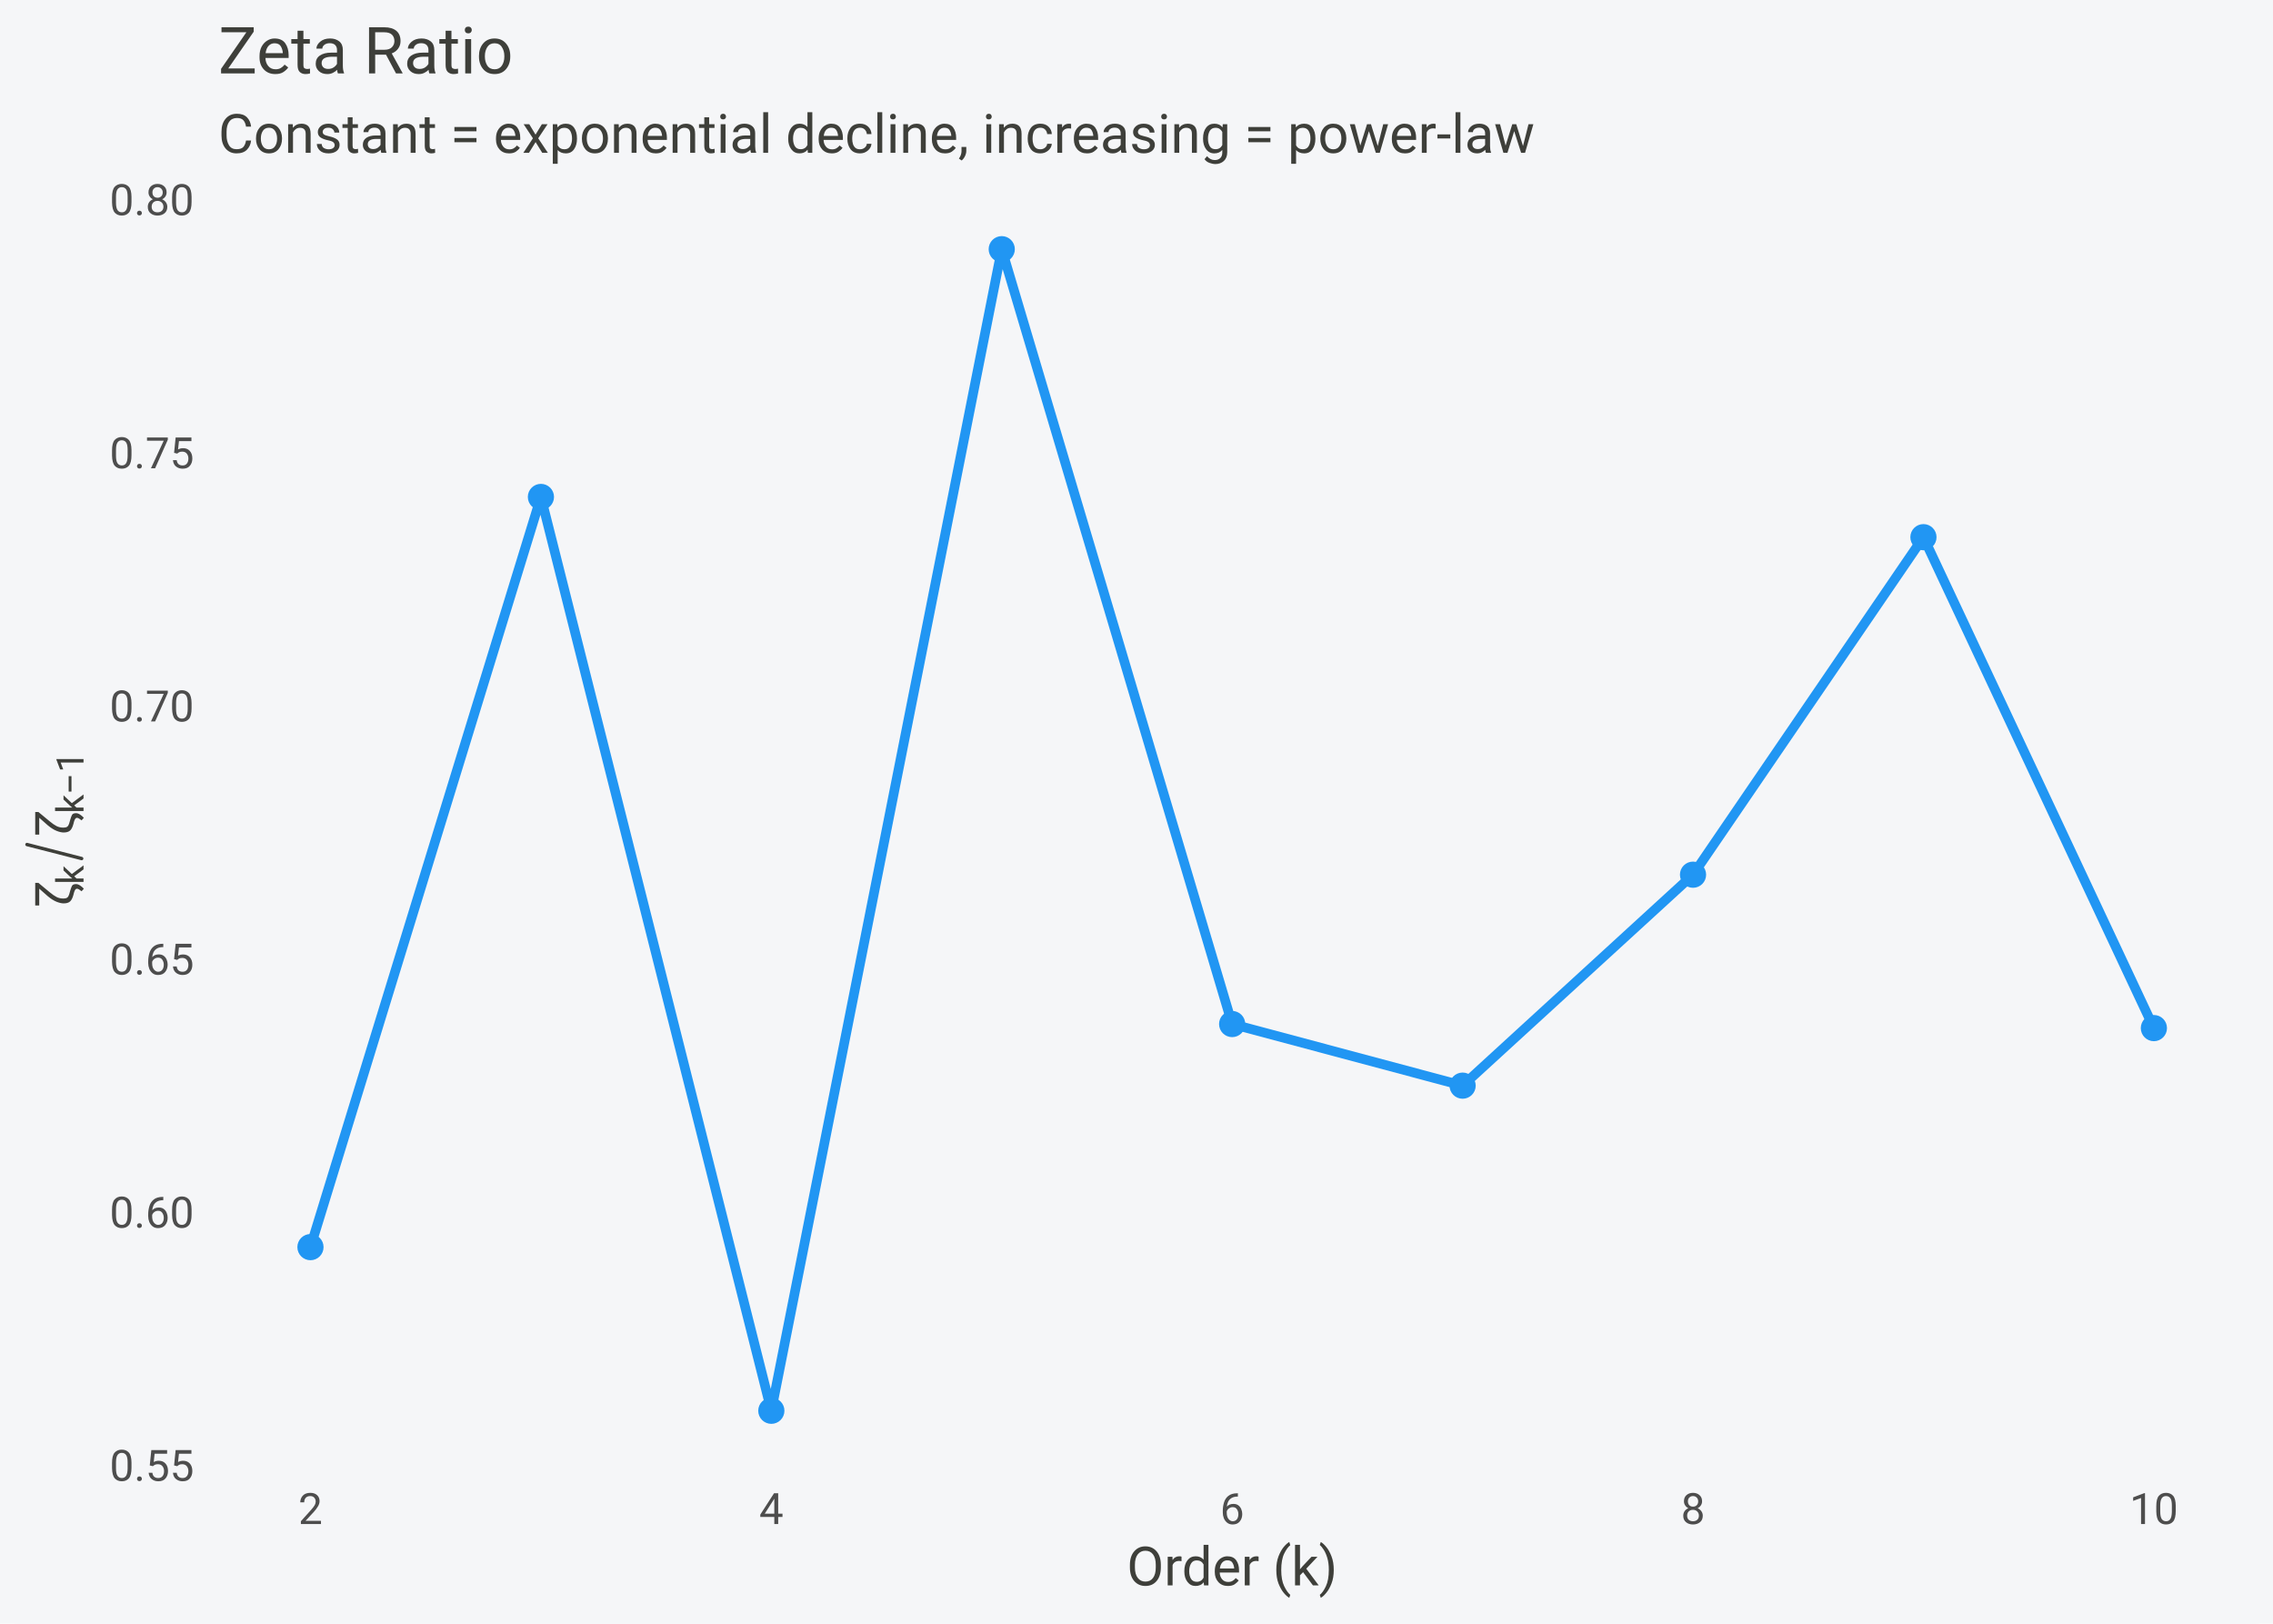
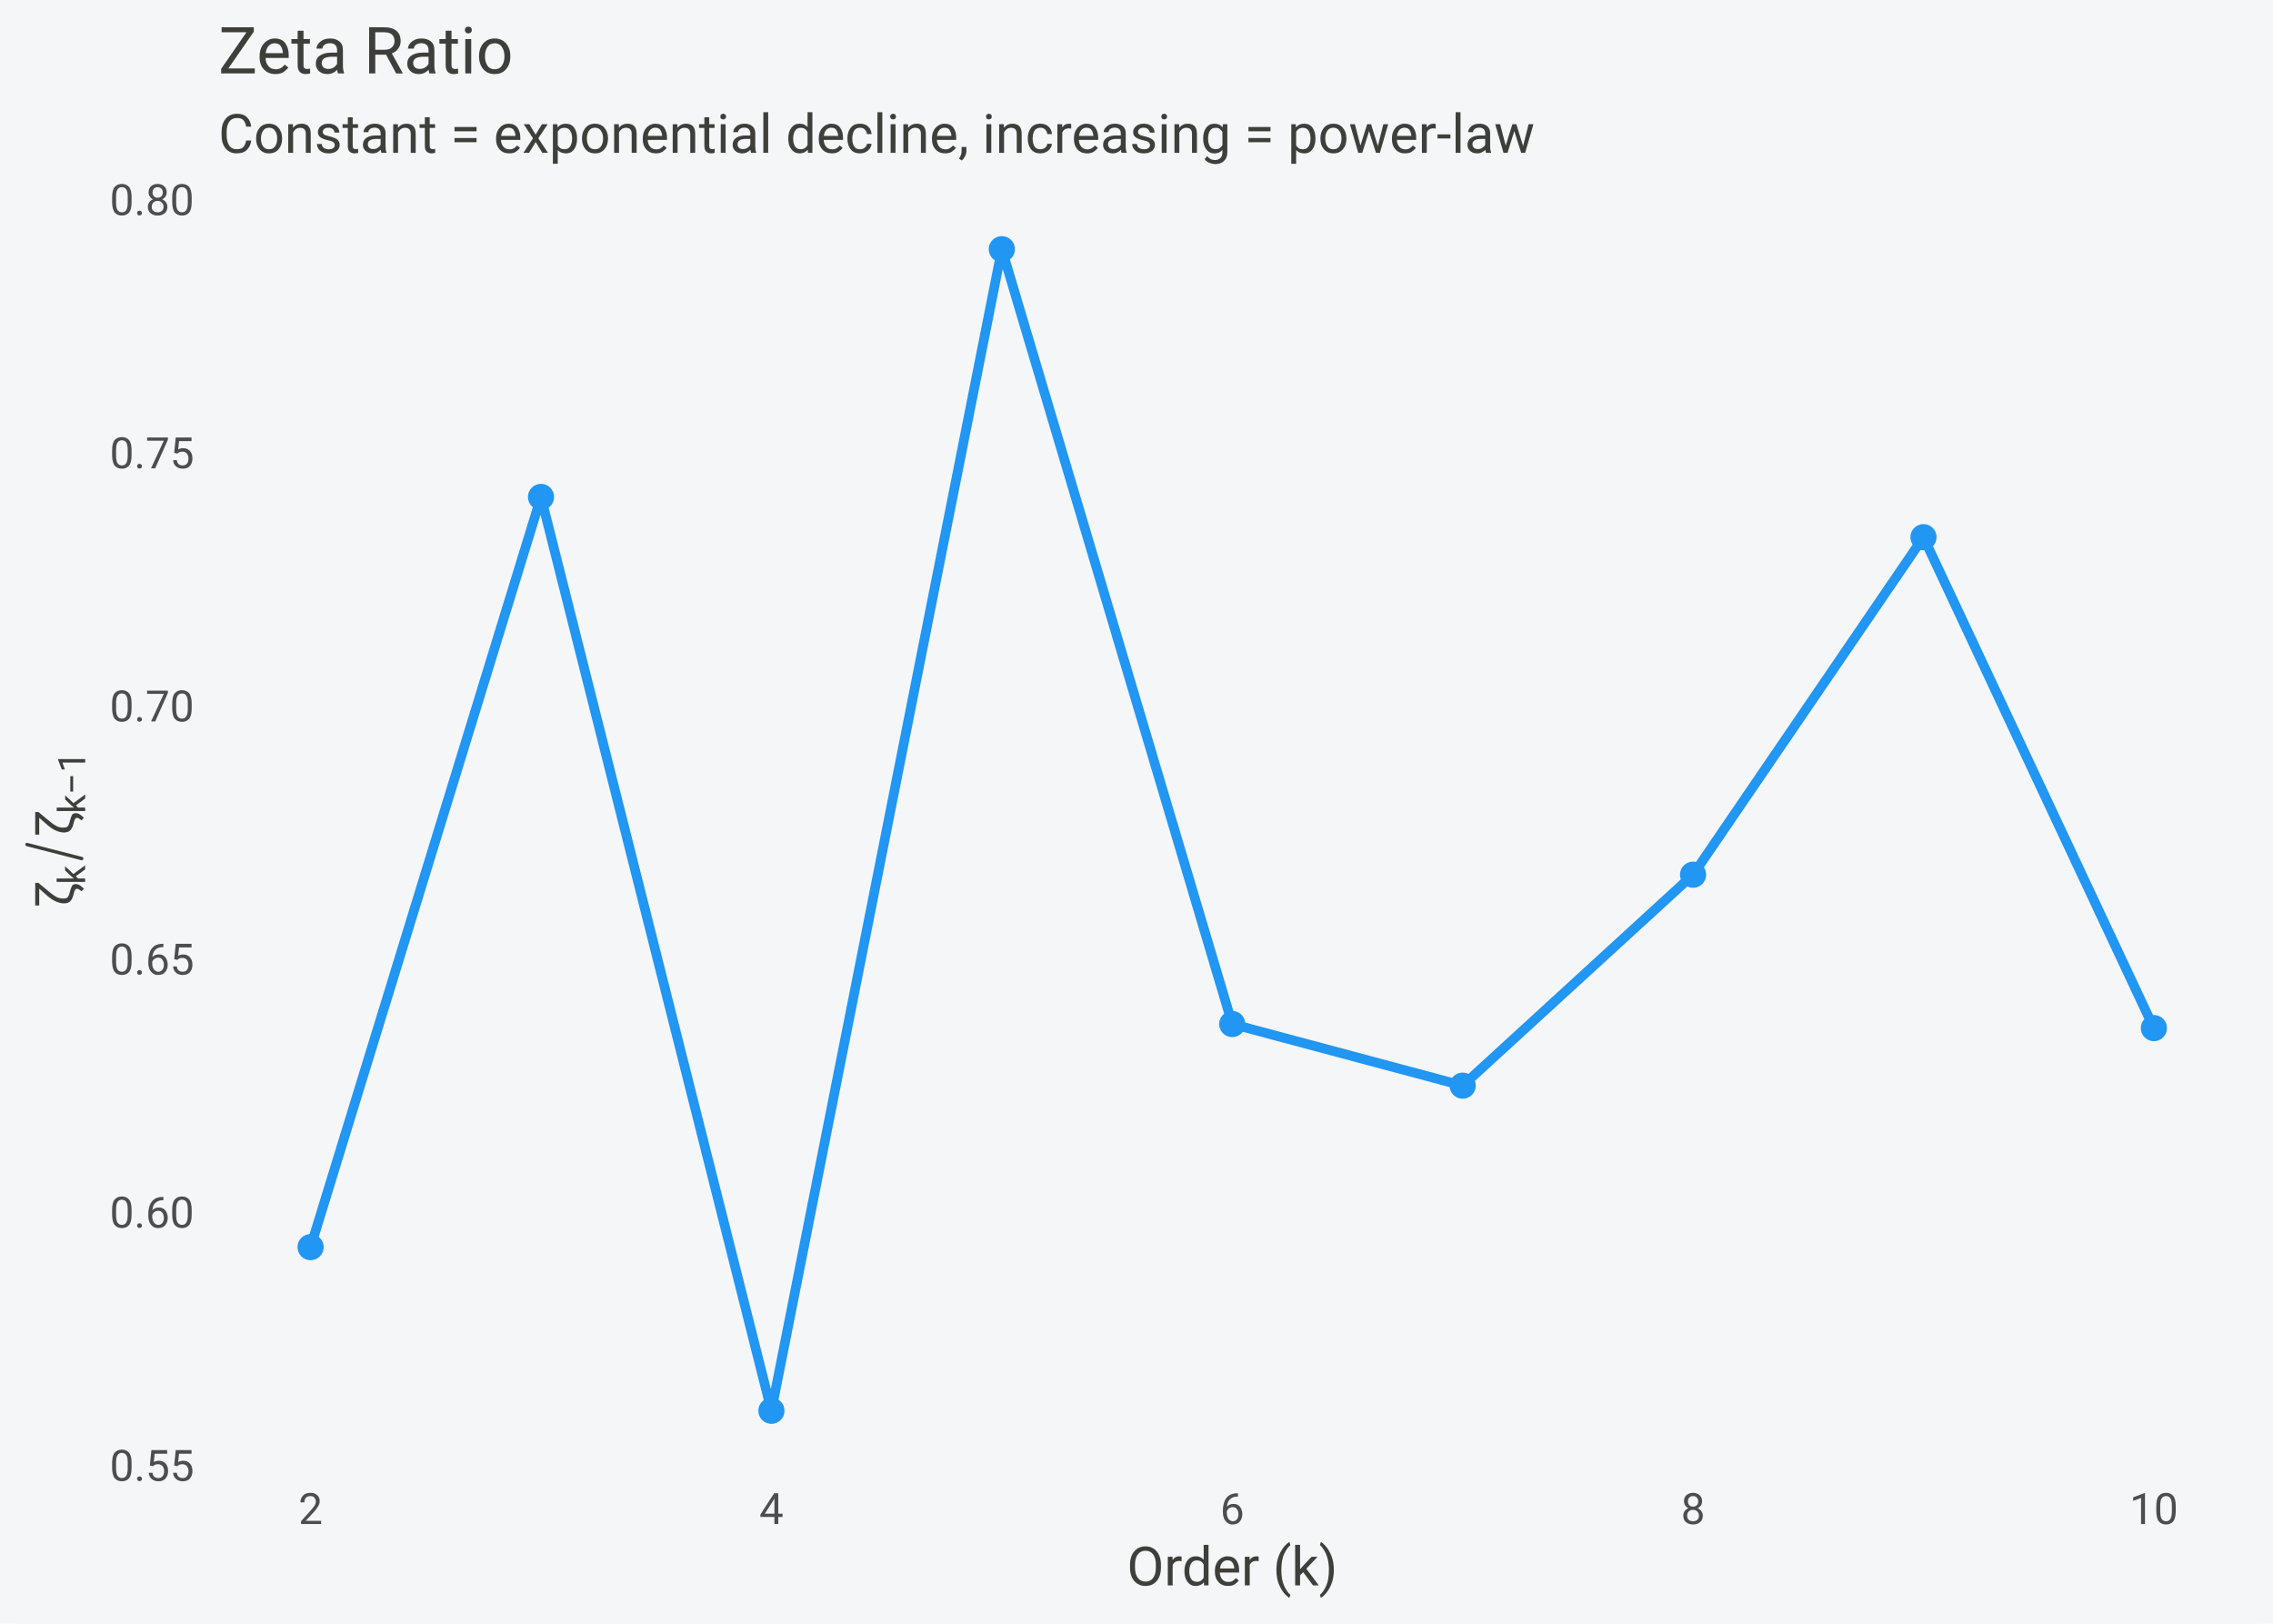
<svg xmlns="http://www.w3.org/2000/svg" width="504.00pt" height="360.00pt" viewBox="0 0 504.00 360.00">
  <g class="svglite">
    <defs>
      <style type="text/css">
    /* theme-aware-processed */
    .svglite line, .svglite polyline, .svglite polygon, .svglite path, .svglite circle {
      fill: none;
      stroke: #3E3F3A;
      stroke-linecap: round;
      stroke-linejoin: round;
      stroke-miterlimit: 10.00;
    }
    .svglite &gt; g &gt; rect {
      fill: none;
      stroke: #3E3F3A;
      stroke-linecap: round;
      stroke-linejoin: round;
      stroke-miterlimit: 10.00;
    }
    .svglite text {
      white-space: pre;
      fill: #3E3F3A;
    }
    .svglite g.glyphgroup path {
      fill: inherit;
      stroke: none;
    }
  </style>
    </defs>
    <rect width="100%" height="100%" style="stroke: none; fill: #F5F6F8;" />
    <defs>
      <clipPath id="cpMC4wMHw1MDQuMDB8MC4wMHwzNjAuMDA=">
        <rect x="0.00" y="0.00" width="504.00" height="360.00" />
      </clipPath>
    </defs>
    <g clip-path="url(#cpMC4wMHw1MDQuMDB8MC4wMHwzNjAuMDA=)">
-       <rect rx="4" x="0" y="0.00" width="504.00" height="360.00" style="stroke-width: 1.16; stroke: none; fill: #F5F6F8;" />
+       <rect rx="4" x="0.00" y="0.00" width="504.00" height="360.00" style="stroke-width: 1.16; stroke: none; fill: #F5F6F8;" />
    </g>
    <defs>
-       <clipPath id="cpNDguNDF8NDk4LjAyfDQyLjM4fDMyNS42NQ==">
-         <rect x="48.41" y="42.38" width="449.62" height="283.28" />
+       <clipPath id="cpNDguNDN8NDk4LjAyfDQyLjM4fDMyNS42NQ==">
+         <rect x="48.43" y="42.38" width="449.59" height="283.28" />
      </clipPath>
    </defs>
-     <g clip-path="url(#cpNDguNDF8NDk4LjAyfDQyLjM4fDMyNS42NQ==)">
-       <polyline points="68.84,276.50 119.94,110.18 171.03,312.78 222.12,55.25 273.21,227.04 324.31,240.70 375.40,193.93 426.49,119.10 477.59,227.94 " style="stroke-width: 2.13; stroke: #2196F3; stroke-linecap: butt;" />
-       <circle cx="68.84" cy="276.50" r="2.52" style="stroke-width: 0.77; stroke: #2196F3; fill: #2196F3;" />
-       <circle cx="119.94" cy="110.18" r="2.52" style="stroke-width: 0.77; stroke: #2196F3; fill: #2196F3;" />
-       <circle cx="171.03" cy="312.78" r="2.52" style="stroke-width: 0.77; stroke: #2196F3; fill: #2196F3;" />
-       <circle cx="222.12" cy="55.25" r="2.52" style="stroke-width: 0.77; stroke: #2196F3; fill: #2196F3;" />
-       <circle cx="273.21" cy="227.04" r="2.52" style="stroke-width: 0.77; stroke: #2196F3; fill: #2196F3;" />
-       <circle cx="324.31" cy="240.70" r="2.52" style="stroke-width: 0.77; stroke: #2196F3; fill: #2196F3;" />
-       <circle cx="375.40" cy="193.93" r="2.52" style="stroke-width: 0.77; stroke: #2196F3; fill: #2196F3;" />
-       <circle cx="426.49" cy="119.10" r="2.52" style="stroke-width: 0.77; stroke: #2196F3; fill: #2196F3;" />
+     <g clip-path="url(#cpNDguNDN8NDk4LjAyfDQyLjM4fDMyNS42NQ==)">
+       <polyline points="68.87,276.50 119.96,110.18 171.05,312.78 222.14,55.25 273.23,227.04 324.32,240.70 375.41,193.93 426.50,119.10 477.59,227.94 " style="stroke-width: 2.13; stroke: #2196F3; stroke-linecap: butt;" />
+       <circle cx="68.87" cy="276.50" r="2.52" style="stroke-width: 0.77; stroke: #2196F3; fill: #2196F3;" />
+       <circle cx="119.96" cy="110.18" r="2.52" style="stroke-width: 0.77; stroke: #2196F3; fill: #2196F3;" />
+       <circle cx="171.05" cy="312.78" r="2.52" style="stroke-width: 0.77; stroke: #2196F3; fill: #2196F3;" />
+       <circle cx="222.14" cy="55.25" r="2.52" style="stroke-width: 0.77; stroke: #2196F3; fill: #2196F3;" />
+       <circle cx="273.23" cy="227.04" r="2.52" style="stroke-width: 0.77; stroke: #2196F3; fill: #2196F3;" />
+       <circle cx="324.32" cy="240.70" r="2.52" style="stroke-width: 0.77; stroke: #2196F3; fill: #2196F3;" />
+       <circle cx="375.41" cy="193.93" r="2.52" style="stroke-width: 0.77; stroke: #2196F3; fill: #2196F3;" />
+       <circle cx="426.50" cy="119.10" r="2.52" style="stroke-width: 0.77; stroke: #2196F3; fill: #2196F3;" />
      <circle cx="477.59" cy="227.94" r="2.52" style="stroke-width: 0.77; stroke: #2196F3; fill: #2196F3;" />
    </g>
    <g clip-path="url(#cpMC4wMHw1MDQuMDB8MC4wMHwzNjAuMDA=)">
-       <text x="43.03" y="328.32" text-anchor="end" style="font-size: 9.60px;fill: #4D4D4D; font-family: &quot;Roboto&quot;, -apple-system, BlinkMacSystemFont, &quot;Segoe UI&quot;, system-ui, sans-serif;" textLength="18.66px" lengthAdjust="spacingAndGlyphs">0.55</text>
-       <text x="43.03" y="272.19" text-anchor="end" style="font-size: 9.60px;fill: #4D4D4D; font-family: &quot;Roboto&quot;, -apple-system, BlinkMacSystemFont, &quot;Segoe UI&quot;, system-ui, sans-serif;" textLength="18.66px" lengthAdjust="spacingAndGlyphs">0.60</text>
-       <text x="43.03" y="216.07" text-anchor="end" style="font-size: 9.60px;fill: #4D4D4D; font-family: &quot;Roboto&quot;, -apple-system, BlinkMacSystemFont, &quot;Segoe UI&quot;, system-ui, sans-serif;" textLength="18.66px" lengthAdjust="spacingAndGlyphs">0.65</text>
-       <text x="43.03" y="159.95" text-anchor="end" style="font-size: 9.60px;fill: #4D4D4D; font-family: &quot;Roboto&quot;, -apple-system, BlinkMacSystemFont, &quot;Segoe UI&quot;, system-ui, sans-serif;" textLength="18.66px" lengthAdjust="spacingAndGlyphs">0.70</text>
-       <text x="43.03" y="103.82" text-anchor="end" style="font-size: 9.60px;fill: #4D4D4D; font-family: &quot;Roboto&quot;, -apple-system, BlinkMacSystemFont, &quot;Segoe UI&quot;, system-ui, sans-serif;" textLength="18.66px" lengthAdjust="spacingAndGlyphs">0.75</text>
-       <text x="43.03" y="47.70" text-anchor="end" style="font-size: 9.60px;fill: #4D4D4D; font-family: &quot;Roboto&quot;, -apple-system, BlinkMacSystemFont, &quot;Segoe UI&quot;, system-ui, sans-serif;" textLength="18.66px" lengthAdjust="spacingAndGlyphs">0.80</text>
-       <text x="68.84" y="337.90" text-anchor="middle" style="font-size: 9.60px;fill: #4D4D4D; font-family: &quot;Roboto&quot;, -apple-system, BlinkMacSystemFont, &quot;Segoe UI&quot;, system-ui, sans-serif;" textLength="5.33px" lengthAdjust="spacingAndGlyphs">2</text>
-       <text x="171.03" y="337.90" text-anchor="middle" style="font-size: 9.60px;fill: #4D4D4D; font-family: &quot;Roboto&quot;, -apple-system, BlinkMacSystemFont, &quot;Segoe UI&quot;, system-ui, sans-serif;" textLength="5.33px" lengthAdjust="spacingAndGlyphs">4</text>
-       <text x="273.21" y="337.90" text-anchor="middle" style="font-size: 9.60px;fill: #4D4D4D; font-family: &quot;Roboto&quot;, -apple-system, BlinkMacSystemFont, &quot;Segoe UI&quot;, system-ui, sans-serif;" textLength="5.33px" lengthAdjust="spacingAndGlyphs">6</text>
-       <text x="375.40" y="337.90" text-anchor="middle" style="font-size: 9.60px;fill: #4D4D4D; font-family: &quot;Roboto&quot;, -apple-system, BlinkMacSystemFont, &quot;Segoe UI&quot;, system-ui, sans-serif;" textLength="5.33px" lengthAdjust="spacingAndGlyphs">8</text>
+       <text x="43.05" y="328.32" text-anchor="end" style="font-size: 9.60px;fill: #4D4D4D; font-family: &quot;Roboto&quot;, -apple-system, BlinkMacSystemFont, &quot;Segoe UI&quot;, system-ui, sans-serif;" textLength="18.66px" lengthAdjust="spacingAndGlyphs">0.55</text>
+       <text x="43.05" y="272.19" text-anchor="end" style="font-size: 9.60px;fill: #4D4D4D; font-family: &quot;Roboto&quot;, -apple-system, BlinkMacSystemFont, &quot;Segoe UI&quot;, system-ui, sans-serif;" textLength="18.66px" lengthAdjust="spacingAndGlyphs">0.60</text>
+       <text x="43.05" y="216.07" text-anchor="end" style="font-size: 9.60px;fill: #4D4D4D; font-family: &quot;Roboto&quot;, -apple-system, BlinkMacSystemFont, &quot;Segoe UI&quot;, system-ui, sans-serif;" textLength="18.66px" lengthAdjust="spacingAndGlyphs">0.65</text>
+       <text x="43.05" y="159.95" text-anchor="end" style="font-size: 9.60px;fill: #4D4D4D; font-family: &quot;Roboto&quot;, -apple-system, BlinkMacSystemFont, &quot;Segoe UI&quot;, system-ui, sans-serif;" textLength="18.66px" lengthAdjust="spacingAndGlyphs">0.70</text>
+       <text x="43.05" y="103.82" text-anchor="end" style="font-size: 9.60px;fill: #4D4D4D; font-family: &quot;Roboto&quot;, -apple-system, BlinkMacSystemFont, &quot;Segoe UI&quot;, system-ui, sans-serif;" textLength="18.66px" lengthAdjust="spacingAndGlyphs">0.75</text>
+       <text x="43.05" y="47.70" text-anchor="end" style="font-size: 9.60px;fill: #4D4D4D; font-family: &quot;Roboto&quot;, -apple-system, BlinkMacSystemFont, &quot;Segoe UI&quot;, system-ui, sans-serif;" textLength="18.66px" lengthAdjust="spacingAndGlyphs">0.80</text>
+       <text x="68.87" y="337.90" text-anchor="middle" style="font-size: 9.60px;fill: #4D4D4D; font-family: &quot;Roboto&quot;, -apple-system, BlinkMacSystemFont, &quot;Segoe UI&quot;, system-ui, sans-serif;" textLength="5.33px" lengthAdjust="spacingAndGlyphs">2</text>
+       <text x="171.05" y="337.90" text-anchor="middle" style="font-size: 9.60px;fill: #4D4D4D; font-family: &quot;Roboto&quot;, -apple-system, BlinkMacSystemFont, &quot;Segoe UI&quot;, system-ui, sans-serif;" textLength="5.33px" lengthAdjust="spacingAndGlyphs">4</text>
+       <text x="273.23" y="337.90" text-anchor="middle" style="font-size: 9.60px;fill: #4D4D4D; font-family: &quot;Roboto&quot;, -apple-system, BlinkMacSystemFont, &quot;Segoe UI&quot;, system-ui, sans-serif;" textLength="5.33px" lengthAdjust="spacingAndGlyphs">6</text>
+       <text x="375.41" y="337.90" text-anchor="middle" style="font-size: 9.60px;fill: #4D4D4D; font-family: &quot;Roboto&quot;, -apple-system, BlinkMacSystemFont, &quot;Segoe UI&quot;, system-ui, sans-serif;" textLength="5.33px" lengthAdjust="spacingAndGlyphs">8</text>
      <text x="477.59" y="337.90" text-anchor="middle" style="font-size: 9.60px;fill: #4D4D4D; font-family: &quot;Roboto&quot;, -apple-system, BlinkMacSystemFont, &quot;Segoe UI&quot;, system-ui, sans-serif;" textLength="10.66px" lengthAdjust="spacingAndGlyphs">10</text>
-       <text x="273.21" y="351.50" text-anchor="middle" style="font-size: 12.00px; font-family: &quot;Roboto&quot;, -apple-system, BlinkMacSystemFont, &quot;Segoe UI&quot;, system-ui, sans-serif;" textLength="48.00px" lengthAdjust="spacingAndGlyphs">Order (k)</text>
+       <text x="273.23" y="351.50" text-anchor="middle" style="font-size: 12.00px; font-family: &quot;Roboto&quot;, -apple-system, BlinkMacSystemFont, &quot;Segoe UI&quot;, system-ui, sans-serif;" textLength="48.00px" lengthAdjust="spacingAndGlyphs">Order (k)</text>
      <text transform="translate(16.34,201.40) rotate(-90)" style="font-size: 12.00px; font-family: &quot;Roboto&quot;, -apple-system, BlinkMacSystemFont, &quot;Segoe UI&quot;, system-ui, sans-serif;" textLength="5.30px" lengthAdjust="spacingAndGlyphs">ζ</text>
-       <text transform="translate(18.52,196.11) rotate(-90)" style="font-size: 8.40px; font-family: &quot;Roboto&quot;, -apple-system, BlinkMacSystemFont, &quot;Segoe UI&quot;, system-ui, sans-serif;" textLength="4.20px" lengthAdjust="spacingAndGlyphs">k</text>
+       <text transform="translate(18.87,196.11) rotate(-90)" style="font-size: 8.40px; font-family: &quot;Roboto&quot;, -apple-system, BlinkMacSystemFont, &quot;Segoe UI&quot;, system-ui, sans-serif;" textLength="4.20px" lengthAdjust="spacingAndGlyphs">k</text>
      <polyline points="18.11,190.35 5.98,187.24 " style="stroke-width: 0.75;" />
      <text transform="translate(16.34,185.68) rotate(-90)" style="font-size: 12.00px; font-family: &quot;Roboto&quot;, -apple-system, BlinkMacSystemFont, &quot;Segoe UI&quot;, system-ui, sans-serif;" textLength="5.30px" lengthAdjust="spacingAndGlyphs">ζ</text>
-       <text transform="translate(18.52,180.39) rotate(-90)" style="font-size: 8.40px; font-family: &quot;Roboto&quot;, -apple-system, BlinkMacSystemFont, &quot;Segoe UI&quot;, system-ui, sans-serif;" textLength="4.20px" lengthAdjust="spacingAndGlyphs">k</text>
-       <text transform="translate(18.52,176.19) rotate(-90)" style="font-size: 8.40px; font-family: &quot;Roboto&quot;, -apple-system, BlinkMacSystemFont, &quot;Segoe UI&quot;, system-ui, sans-serif;" textLength="4.91px" lengthAdjust="spacingAndGlyphs">−</text>
-       <text transform="translate(18.52,171.30) rotate(-90)" style="font-size: 8.40px; font-family: &quot;Roboto&quot;, -apple-system, BlinkMacSystemFont, &quot;Segoe UI&quot;, system-ui, sans-serif;" textLength="4.67px" lengthAdjust="spacingAndGlyphs">1</text>
-       <text x="48.41" y="33.88" style="font-size: 12.00px; font-family: &quot;Roboto&quot;, -apple-system, BlinkMacSystemFont, &quot;Segoe UI&quot;, system-ui, sans-serif;" textLength="294.16px" lengthAdjust="spacingAndGlyphs">Constant = exponential decline, increasing = power-law</text>
-       <text x="48.41" y="16.28" style="font-size: 14.40px; font-family: &quot;Roboto&quot;, -apple-system, BlinkMacSystemFont, &quot;Segoe UI&quot;, system-ui, sans-serif;" textLength="66.39px" lengthAdjust="spacingAndGlyphs">Zeta Ratio</text>
+       <text transform="translate(18.89,180.39) rotate(-90)" style="font-size: 8.40px; font-family: &quot;Roboto&quot;, -apple-system, BlinkMacSystemFont, &quot;Segoe UI&quot;, system-ui, sans-serif;" textLength="4.20px" lengthAdjust="spacingAndGlyphs">k</text>
+       <text transform="translate(18.89,176.19) rotate(-90)" style="font-size: 8.40px; font-family: &quot;Roboto&quot;, -apple-system, BlinkMacSystemFont, &quot;Segoe UI&quot;, system-ui, sans-serif;" textLength="4.91px" lengthAdjust="spacingAndGlyphs">−</text>
+       <text transform="translate(18.89,171.30) rotate(-90)" style="font-size: 8.40px; font-family: &quot;Roboto&quot;, -apple-system, BlinkMacSystemFont, &quot;Segoe UI&quot;, system-ui, sans-serif;" textLength="4.67px" lengthAdjust="spacingAndGlyphs">1</text>
+       <text x="48.43" y="33.88" style="font-size: 12.00px; font-family: &quot;Roboto&quot;, -apple-system, BlinkMacSystemFont, &quot;Segoe UI&quot;, system-ui, sans-serif;" textLength="294.16px" lengthAdjust="spacingAndGlyphs">Constant = exponential decline, increasing = power-law</text>
+       <text x="48.43" y="16.28" style="font-size: 14.40px; font-family: &quot;Roboto&quot;, -apple-system, BlinkMacSystemFont, &quot;Segoe UI&quot;, system-ui, sans-serif;" textLength="66.39px" lengthAdjust="spacingAndGlyphs">Zeta Ratio</text>
    </g>
  </g>
</svg>
